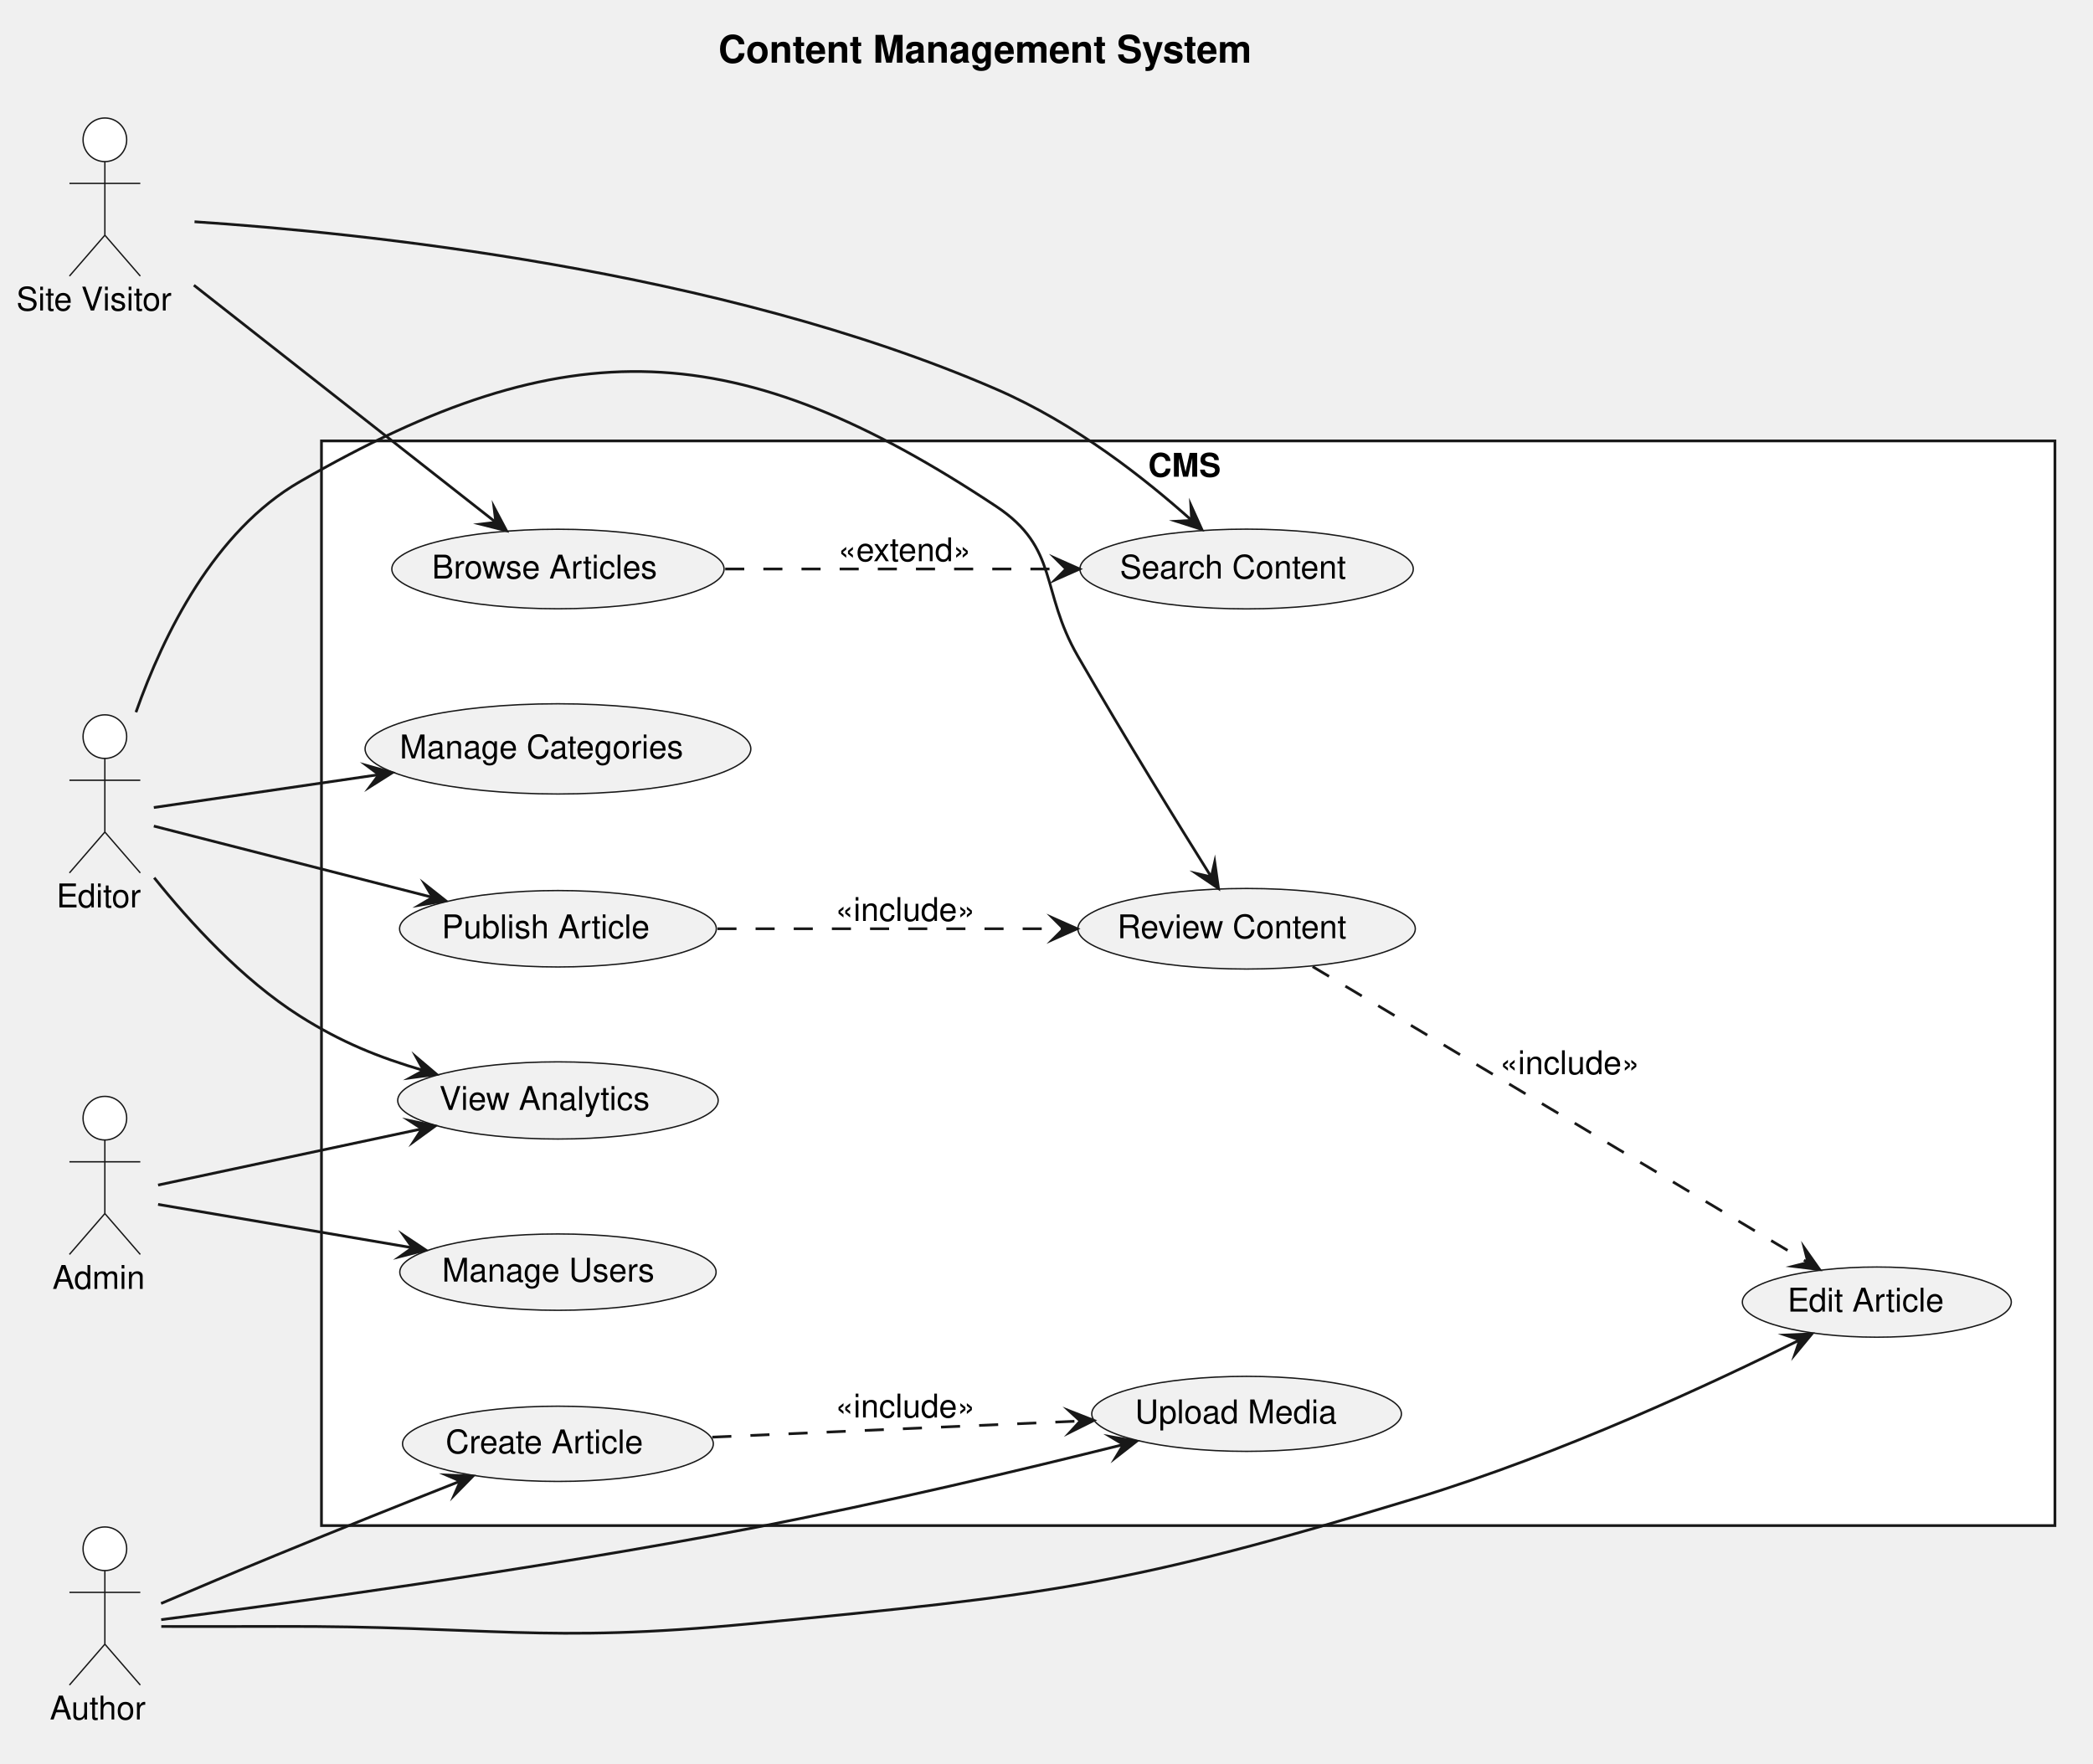
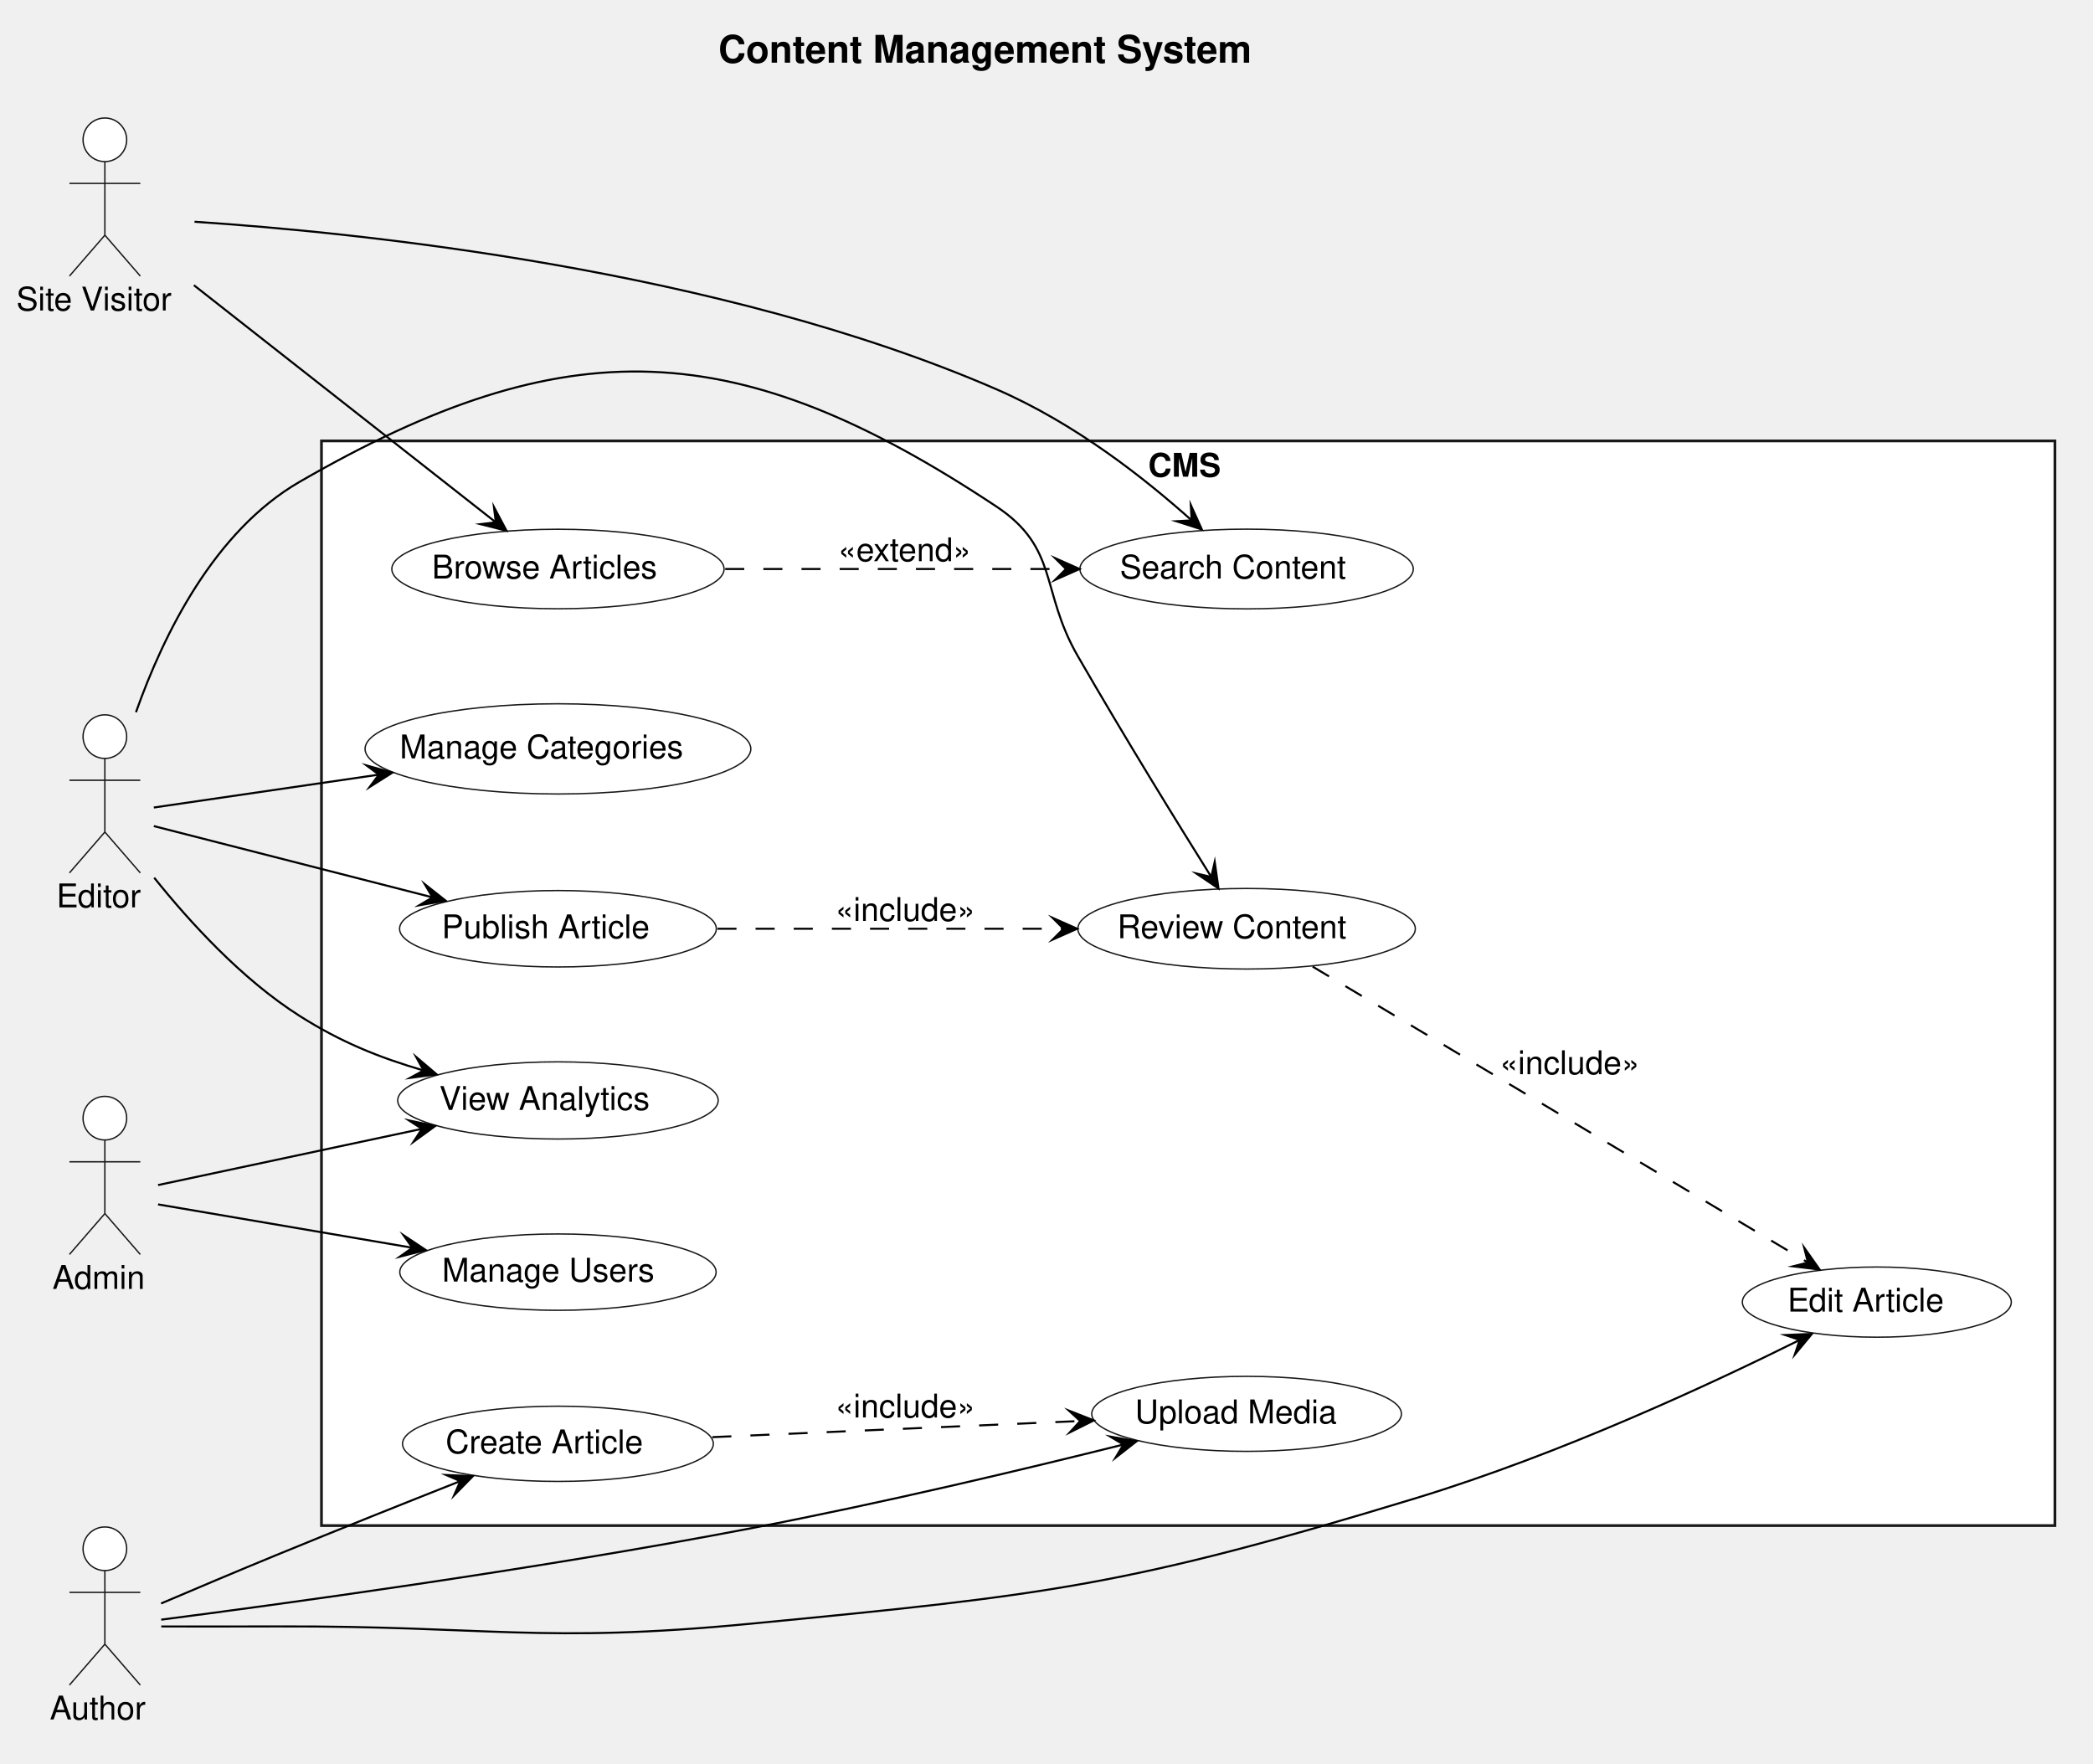
<svg xmlns="http://www.w3.org/2000/svg" contentStyleType="text/css" data-diagram-type="DESCRIPTION" height="647px" preserveAspectRatio="none" style="width:768px;height:647px;background:#FFFFFF;" version="1.1" viewBox="0 0 768 647" width="768px" zoomAndPan="magnify">
  <defs />
  <g>
-     <g class="title" data-source-line="18">
+     <g class="title" data-source-line="43">
      <text fill="#000000" font-family="Helvetica" font-size="14" font-weight="700" lengthAdjust="spacing" textLength="233.823" x="263.603" y="22.995">Content Management System</text>
    </g>
-     <g class="cluster" data-qualified-name="CMS" data-source-line="27" id="ent0005">
+     <g class="cluster" data-qualified-name="CMS" data-source-line="52" id="ent0005">
      <rect fill="#FFFFFF" height="398" style="stroke:#181818;stroke-width:1;" width="636.07" x="117.96" y="161.787" />
      <text fill="#000000" font-family="Helvetica" font-size="12" font-weight="700" lengthAdjust="spacing" textLength="29.391" x="421.3" y="174.925">CMS</text>
    </g>
-     <g class="entity" data-qualified-name="CMS.UC1" data-source-line="28" id="ent0006">
-       <ellipse cx="204.727" cy="529.782" fill="#F1F1F1" rx="57.027" ry="13.805" style="stroke:#181818;stroke-width:0.5;" />
+     <g class="entity" data-qualified-name="CMS.UC1" data-source-line="53" id="ent0006">
+       <ellipse cx="204.727" cy="529.782" fill="#FFFFFF" rx="57.027" ry="13.805" style="stroke:#181818;stroke-width:0.5;" />
      <text fill="#000000" font-family="Helvetica" font-size="12" lengthAdjust="spacing" textLength="82.447" x="163.503" y="533.267">Create Article</text>
    </g>
-     <g class="entity" data-qualified-name="CMS.UC2" data-source-line="29" id="ent0007">
-       <ellipse cx="688.68" cy="477.784" fill="#F1F1F1" rx="49.35" ry="12.877" style="stroke:#181818;stroke-width:0.5;" />
+     <g class="entity" data-qualified-name="CMS.UC2" data-source-line="54" id="ent0007">
+       <ellipse cx="688.68" cy="477.784" fill="#FFFFFF" rx="49.35" ry="12.877" style="stroke:#181818;stroke-width:0.5;" />
      <text fill="#000000" font-family="Helvetica" font-size="12" lengthAdjust="spacing" textLength="65.549" x="655.906" y="481.269">Edit Article</text>
    </g>
-     <g class="entity" data-qualified-name="CMS.UC3" data-source-line="30" id="ent0008">
-       <ellipse cx="457.42" cy="518.791" fill="#F1F1F1" rx="56.819" ry="13.764" style="stroke:#181818;stroke-width:0.5;" />
+     <g class="entity" data-qualified-name="CMS.UC3" data-source-line="55" id="ent0008">
+       <ellipse cx="457.42" cy="518.791" fill="#FFFFFF" rx="56.819" ry="13.764" style="stroke:#181818;stroke-width:0.5;" />
      <text fill="#000000" font-family="Helvetica" font-size="12" lengthAdjust="spacing" textLength="81.902" x="416.468" y="522.275">Upload Media</text>
    </g>
-     <g class="entity" data-qualified-name="CMS.UC4" data-source-line="31" id="ent0009">
-       <ellipse cx="457.423" cy="340.789" fill="#F1F1F1" rx="61.913" ry="14.783" style="stroke:#181818;stroke-width:0.5;" />
+     <g class="entity" data-qualified-name="CMS.UC4" data-source-line="56" id="ent0009">
+       <ellipse cx="457.423" cy="340.789" fill="#FFFFFF" rx="61.913" ry="14.783" style="stroke:#181818;stroke-width:0.5;" />
      <text fill="#000000" font-family="Helvetica" font-size="12" lengthAdjust="spacing" textLength="94.893" x="409.976" y="344.274">Review Content</text>
    </g>
-     <g class="entity" data-qualified-name="CMS.UC5" data-source-line="32" id="ent0010">
-       <ellipse cx="204.731" cy="340.791" fill="#F1F1F1" rx="58.121" ry="14.024" style="stroke:#181818;stroke-width:0.5;" />
+     <g class="entity" data-qualified-name="CMS.UC5" data-source-line="57" id="ent0010">
+       <ellipse cx="204.731" cy="340.791" fill="#FFFFFF" rx="58.121" ry="14.024" style="stroke:#181818;stroke-width:0.5;" />
      <text fill="#000000" font-family="Helvetica" font-size="12" lengthAdjust="spacing" textLength="85.295" x="162.084" y="344.276">Publish Article</text>
    </g>
-     <g class="entity" data-qualified-name="CMS.UC6" data-source-line="33" id="ent0011">
-       <ellipse cx="204.731" cy="274.791" fill="#F1F1F1" rx="70.771" ry="16.554" style="stroke:#181818;stroke-width:0.5;" />
+     <g class="entity" data-qualified-name="CMS.UC6" data-source-line="58" id="ent0011">
+       <ellipse cx="204.731" cy="274.791" fill="#FFFFFF" rx="70.771" ry="16.554" style="stroke:#181818;stroke-width:0.5;" />
      <text fill="#000000" font-family="Helvetica" font-size="12" lengthAdjust="spacing" textLength="116.162" x="146.65" y="278.276">Manage Categories</text>
    </g>
-     <g class="entity" data-qualified-name="CMS.UC7" data-source-line="34" id="ent0012">
-       <ellipse cx="204.73" cy="466.785" fill="#F1F1F1" rx="58.04" ry="14.008" style="stroke:#181818;stroke-width:0.5;" />
+     <g class="entity" data-qualified-name="CMS.UC7" data-source-line="59" id="ent0012">
+       <ellipse cx="204.73" cy="466.785" fill="#FFFFFF" rx="58.04" ry="14.008" style="stroke:#181818;stroke-width:0.5;" />
      <text fill="#000000" font-family="Helvetica" font-size="12" lengthAdjust="spacing" textLength="85.084" x="162.188" y="470.269">Manage Users</text>
    </g>
-     <g class="entity" data-qualified-name="CMS.UC8" data-source-line="35" id="ent0013">
-       <ellipse cx="204.732" cy="403.787" fill="#F1F1F1" rx="58.802" ry="14.16" style="stroke:#181818;stroke-width:0.5;" />
+     <g class="entity" data-qualified-name="CMS.UC8" data-source-line="60" id="ent0013">
+       <ellipse cx="204.732" cy="403.787" fill="#FFFFFF" rx="58.802" ry="14.16" style="stroke:#181818;stroke-width:0.5;" />
      <text fill="#000000" font-family="Helvetica" font-size="12" lengthAdjust="spacing" textLength="87.047" x="161.208" y="407.272">View Analytics</text>
    </g>
-     <g class="entity" data-qualified-name="CMS.UC9" data-source-line="36" id="ent0014">
-       <ellipse cx="204.731" cy="208.789" fill="#F1F1F1" rx="60.961" ry="14.592" style="stroke:#181818;stroke-width:0.5;" />
+     <g class="entity" data-qualified-name="CMS.UC9" data-source-line="61" id="ent0014">
+       <ellipse cx="204.731" cy="208.789" fill="#FFFFFF" rx="60.961" ry="14.592" style="stroke:#181818;stroke-width:0.5;" />
      <text fill="#000000" font-family="Helvetica" font-size="12" lengthAdjust="spacing" textLength="92.519" x="158.471" y="212.274">Browse Articles</text>
    </g>
-     <g class="entity" data-qualified-name="CMS.UC10" data-source-line="37" id="ent0015">
-       <ellipse cx="457.425" cy="208.79" fill="#F1F1F1" rx="61.165" ry="14.633" style="stroke:#181818;stroke-width:0.5;" />
+     <g class="entity" data-qualified-name="CMS.UC10" data-source-line="62" id="ent0015">
+       <ellipse cx="457.425" cy="208.79" fill="#FFFFFF" rx="61.165" ry="14.633" style="stroke:#181818;stroke-width:0.5;" />
      <text fill="#000000" font-family="Helvetica" font-size="12" lengthAdjust="spacing" textLength="93.029" x="410.91" y="212.274">Search Content</text>
    </g>
-     <g class="entity" data-qualified-name="Author" data-source-line="22" id="ent0001">
+     <g class="entity" data-qualified-name="Author" data-source-line="47" id="ent0001">
      <ellipse cx="38.48" cy="568.297" fill="#FFFFFF" rx="8" ry="8" style="stroke:#181818;stroke-width:0.5;" />
      <path d="M38.48,576.297 L38.48,603.297 M25.48,584.297 L51.48,584.297 M38.48,603.297 L25.48,618.297 M38.48,603.297 L51.48,618.297" fill="none" style="stroke:#181818;stroke-width:0.5;" />
      <text fill="#000000" font-family="Helvetica" font-size="12" lengthAdjust="spacing" textLength="40.4" x="18.28" y="630.936">Author</text>
    </g>
-     <g class="entity" data-qualified-name="Editor" data-source-line="23" id="ent0002">
+     <g class="entity" data-qualified-name="Editor" data-source-line="48" id="ent0002">
      <ellipse cx="38.477" cy="270.297" fill="#FFFFFF" rx="8" ry="8" style="stroke:#181818;stroke-width:0.5;" />
      <path d="M38.477,278.297 L38.477,305.297 M25.477,286.297 L51.477,286.297 M38.477,305.297 L25.477,320.297 M38.477,305.297 L51.477,320.297" fill="none" style="stroke:#181818;stroke-width:0.5;" />
      <text fill="#000000" font-family="Helvetica" font-size="12" lengthAdjust="spacing" textLength="35.514" x="20.72" y="332.935">Editor</text>
    </g>
-     <g class="entity" data-qualified-name="Admin" data-source-line="24" id="ent0003">
+     <g class="entity" data-qualified-name="Admin" data-source-line="49" id="ent0003">
      <ellipse cx="38.477" cy="410.297" fill="#FFFFFF" rx="8" ry="8" style="stroke:#181818;stroke-width:0.5;" />
      <path d="M38.477,418.297 L38.477,445.297 M25.477,426.297 L51.477,426.297 M38.477,445.297 L25.477,460.297 M38.477,445.297 L51.477,460.297" fill="none" style="stroke:#181818;stroke-width:0.5;" />
      <text fill="#000000" font-family="Helvetica" font-size="12" lengthAdjust="spacing" textLength="38.455" x="19.25" y="472.935">Admin</text>
    </g>
-     <g class="entity" data-qualified-name="Visitor" data-source-line="25" id="ent0004">
+     <g class="entity" data-qualified-name="Visitor" data-source-line="50" id="ent0004">
      <ellipse cx="38.481" cy="51.297" fill="#FFFFFF" rx="8" ry="8" style="stroke:#181818;stroke-width:0.5;" />
      <path d="M38.481,59.297 L38.481,86.297 M25.481,67.297 L51.481,67.297 M38.481,86.297 L25.481,101.297 M38.481,86.297 L51.481,101.297" fill="none" style="stroke:#181818;stroke-width:0.5;" />
      <text fill="#000000" font-family="Helvetica" font-size="12" lengthAdjust="spacing" textLength="64.963" x="6" y="113.936">Site Visitor</text>
    </g>
-     <g class="link" data-entity-1="ent0001" data-entity-2="ent0006" data-link-type="dependency" data-source-line="40" id="lnk16">
-       <path d="M59.1,588.367 C71.15,583.227 86.92,576.557 100.96,570.787 C125.31,560.777 148.38,551.585 168.89,543.475" fill="none" id="Author-to-UC1" style="stroke:#181818;stroke-width:1;" />
-       <polygon fill="#181818" points="173.54,541.637,163.7,541.226,168.89,543.475,166.641,548.666,173.54,541.637" style="stroke:#181818;stroke-width:1;stroke-linejoin:miter;stroke-miterlimit:10;" />
+     <g class="link" data-entity-1="ent0001" data-entity-2="ent0006" data-link-type="dependency" data-source-line="65" id="lnk16">
+       <path d="M59.1,588.367 C71.15,583.227 86.92,576.557 100.96,570.787 C125.31,560.777 148.38,551.585 168.89,543.475" fill="none" id="Author-to-UC1" style="stroke:#000000;stroke-width:0.75;" />
+       <polygon fill="#000000" points="173.54,541.637,163.7,541.226,168.89,543.475,166.641,548.666,173.54,541.637" style="stroke:#000000;stroke-width:0.75;stroke-linejoin:miter;stroke-miterlimit:10;" />
    </g>
-     <g class="link" data-entity-1="ent0001" data-entity-2="ent0007" data-link-type="dependency" data-source-line="41" id="lnk17">
-       <path d="M59.18,596.807 C71.48,596.827 87.64,596.827 101.96,596.787 C179.09,596.557 198.73,603.187 275.51,595.787 C385.27,585.197 413.83,581.877 519.33,549.787 C573.16,533.407 628.552,507.481 660.382,491.671" fill="none" id="Author-to-UC2" style="stroke:#181818;stroke-width:1;" />
-       <polygon fill="#181818" points="664.86,489.447,655.02,489.868,660.382,491.671,658.579,497.033,664.86,489.447" style="stroke:#181818;stroke-width:1;stroke-linejoin:miter;stroke-miterlimit:10;" />
+     <g class="link" data-entity-1="ent0001" data-entity-2="ent0007" data-link-type="dependency" data-source-line="66" id="lnk17">
+       <path d="M59.18,596.807 C71.48,596.827 87.64,596.827 101.96,596.787 C179.09,596.557 198.73,603.187 275.51,595.787 C385.27,585.197 413.83,581.877 519.33,549.787 C573.16,533.407 628.552,507.481 660.382,491.671" fill="none" id="Author-to-UC2" style="stroke:#000000;stroke-width:0.75;" />
+       <polygon fill="#000000" points="664.86,489.447,655.02,489.868,660.382,491.671,658.579,497.033,664.86,489.447" style="stroke:#000000;stroke-width:0.75;stroke-linejoin:miter;stroke-miterlimit:10;" />
    </g>
-     <g class="link" data-entity-1="ent0001" data-entity-2="ent0008" data-link-type="dependency" data-source-line="42" id="lnk18">
-       <path d="M59.15,594.307 C99.75,589.067 195.72,576.107 275.51,560.787 C324.59,551.357 375.699,539.157 412.229,530.047" fill="none" id="Author-to-UC3" style="stroke:#181818;stroke-width:1;" />
-       <polygon fill="#181818" points="417.08,528.837,407.38,527.134,412.229,530.047,409.315,534.896,417.08,528.837" style="stroke:#181818;stroke-width:1;stroke-linejoin:miter;stroke-miterlimit:10;" />
+     <g class="link" data-entity-1="ent0001" data-entity-2="ent0008" data-link-type="dependency" data-source-line="67" id="lnk18">
+       <path d="M59.15,594.307 C99.75,589.067 195.72,576.107 275.51,560.787 C324.59,551.357 375.699,539.157 412.229,530.047" fill="none" id="Author-to-UC3" style="stroke:#000000;stroke-width:0.75;" />
+       <polygon fill="#000000" points="417.08,528.837,407.38,527.134,412.229,530.047,409.315,534.896,417.08,528.837" style="stroke:#000000;stroke-width:0.75;stroke-linejoin:miter;stroke-miterlimit:10;" />
    </g>
-     <g class="link" data-entity-1="ent0002" data-entity-2="ent0009" data-link-type="dependency" data-source-line="44" id="lnk19">
-       <path d="M49.89,261.337 C60.08,232.567 78.71,194.817 109.96,176.787 C208.39,119.977 270.79,122.977 365.51,185.787 C388.71,201.167 381.59,216.667 395.51,240.787 C413.18,271.417 432.318,302.368 444.458,321.768" fill="none" id="Editor-to-UC4" style="stroke:#181818;stroke-width:1;" />
-       <polygon fill="#181818" points="447.11,326.007,445.727,316.256,444.458,321.768,438.945,320.499,447.11,326.007" style="stroke:#181818;stroke-width:1;stroke-linejoin:miter;stroke-miterlimit:10;" />
+     <g class="link" data-entity-1="ent0002" data-entity-2="ent0009" data-link-type="dependency" data-source-line="69" id="lnk19">
+       <path d="M49.89,261.337 C60.08,232.567 78.71,194.817 109.96,176.787 C208.39,119.977 270.79,122.977 365.51,185.787 C388.71,201.167 381.59,216.667 395.51,240.787 C413.18,271.417 432.318,302.368 444.458,321.768" fill="none" id="Editor-to-UC4" style="stroke:#000000;stroke-width:0.75;" />
+       <polygon fill="#000000" points="447.11,326.007,445.727,316.256,444.458,321.768,438.945,320.499,447.11,326.007" style="stroke:#000000;stroke-width:0.75;stroke-linejoin:miter;stroke-miterlimit:10;" />
    </g>
-     <g class="link" data-entity-1="ent0002" data-entity-2="ent0010" data-link-type="dependency" data-source-line="45" id="lnk20">
-       <path d="M56.44,303.117 C81.52,309.537 124.396,320.498 158.726,329.278" fill="none" id="Editor-to-UC5" style="stroke:#181818;stroke-width:1;" />
-       <polygon fill="#181818" points="163.57,330.517,155.842,324.412,158.726,329.278,153.859,332.162,163.57,330.517" style="stroke:#181818;stroke-width:1;stroke-linejoin:miter;stroke-miterlimit:10;" />
+     <g class="link" data-entity-1="ent0002" data-entity-2="ent0010" data-link-type="dependency" data-source-line="70" id="lnk20">
+       <path d="M56.44,303.117 C81.52,309.537 124.396,320.498 158.726,329.278" fill="none" id="Editor-to-UC5" style="stroke:#000000;stroke-width:0.75;" />
+       <polygon fill="#000000" points="163.57,330.517,155.842,324.412,158.726,329.278,153.859,332.162,163.57,330.517" style="stroke:#000000;stroke-width:0.75;stroke-linejoin:miter;stroke-miterlimit:10;" />
    </g>
-     <g class="link" data-entity-1="ent0002" data-entity-2="ent0011" data-link-type="dependency" data-source-line="46" id="lnk21">
-       <path d="M56.44,296.307 C77.01,293.297 107.862,288.789 139.023,284.239" fill="none" id="Editor-to-UC6" style="stroke:#181818;stroke-width:1;" />
-       <polygon fill="#181818" points="143.97,283.517,134.487,280.859,139.023,284.239,135.642,288.775,143.97,283.517" style="stroke:#181818;stroke-width:1;stroke-linejoin:miter;stroke-miterlimit:10;" />
+     <g class="link" data-entity-1="ent0002" data-entity-2="ent0011" data-link-type="dependency" data-source-line="71" id="lnk21">
+       <path d="M56.44,296.307 C77.01,293.297 107.862,288.789 139.023,284.239" fill="none" id="Editor-to-UC6" style="stroke:#000000;stroke-width:0.75;" />
+       <polygon fill="#000000" points="143.97,283.517,134.487,280.859,139.023,284.239,135.642,288.775,143.97,283.517" style="stroke:#000000;stroke-width:0.75;stroke-linejoin:miter;stroke-miterlimit:10;" />
    </g>
-     <g class="link" data-entity-1="ent0002" data-entity-2="ent0013" data-link-type="dependency" data-source-line="47" id="lnk22">
-       <path d="M56.58,322.067 C69.59,338.307 88.83,359.397 109.96,372.787 C125.17,382.417 138.882,387.95 155.422,392.8" fill="none" id="Editor-to-UC8" style="stroke:#181818;stroke-width:1;" />
-       <polygon fill="#181818" points="160.22,394.207,152.709,387.836,155.422,392.8,150.458,395.513,160.22,394.207" style="stroke:#181818;stroke-width:1;stroke-linejoin:miter;stroke-miterlimit:10;" />
+     <g class="link" data-entity-1="ent0002" data-entity-2="ent0013" data-link-type="dependency" data-source-line="72" id="lnk22">
+       <path d="M56.58,322.067 C69.59,338.307 88.83,359.397 109.96,372.787 C125.17,382.417 138.882,387.95 155.422,392.8" fill="none" id="Editor-to-UC8" style="stroke:#000000;stroke-width:0.75;" />
+       <polygon fill="#000000" points="160.22,394.207,152.709,387.836,155.422,392.8,150.458,395.513,160.22,394.207" style="stroke:#000000;stroke-width:0.75;stroke-linejoin:miter;stroke-miterlimit:10;" />
    </g>
-     <g class="link" data-entity-1="ent0003" data-entity-2="ent0012" data-link-type="dependency" data-source-line="49" id="lnk23">
-       <path d="M58,441.937 C81.66,445.977 118.541,452.256 151.321,457.846" fill="none" id="Admin-to-UC7" style="stroke:#181818;stroke-width:1;" />
-       <polygon fill="#181818" points="156.25,458.687,148.05,453.231,151.321,457.846,146.706,461.117,156.25,458.687" style="stroke:#181818;stroke-width:1;stroke-linejoin:miter;stroke-miterlimit:10;" />
+     <g class="link" data-entity-1="ent0003" data-entity-2="ent0012" data-link-type="dependency" data-source-line="74" id="lnk23">
+       <path d="M58,441.937 C81.66,445.977 118.541,452.256 151.321,457.846" fill="none" id="Admin-to-UC7" style="stroke:#000000;stroke-width:0.75;" />
+       <polygon fill="#000000" points="156.25,458.687,148.05,453.231,151.321,457.846,146.706,461.117,156.25,458.687" style="stroke:#000000;stroke-width:0.75;stroke-linejoin:miter;stroke-miterlimit:10;" />
    </g>
-     <g class="link" data-entity-1="ent0003" data-entity-2="ent0013" data-link-type="dependency" data-source-line="50" id="lnk24">
-       <path d="M58,434.837 C82.5,429.617 121.57,421.288 154.82,414.208" fill="none" id="Admin-to-UC8" style="stroke:#181818;stroke-width:1;" />
-       <polygon fill="#181818" points="159.71,413.167,150.074,411.129,154.82,414.208,151.74,418.954,159.71,413.167" style="stroke:#181818;stroke-width:1;stroke-linejoin:miter;stroke-miterlimit:10;" />
+     <g class="link" data-entity-1="ent0003" data-entity-2="ent0013" data-link-type="dependency" data-source-line="75" id="lnk24">
+       <path d="M58,434.837 C82.5,429.617 121.57,421.288 154.82,414.208" fill="none" id="Admin-to-UC8" style="stroke:#000000;stroke-width:0.75;" />
+       <polygon fill="#000000" points="159.71,413.167,150.074,411.129,154.82,414.208,151.74,418.954,159.71,413.167" style="stroke:#000000;stroke-width:0.75;stroke-linejoin:miter;stroke-miterlimit:10;" />
    </g>
-     <g class="link" data-entity-1="ent0004" data-entity-2="ent0014" data-link-type="dependency" data-source-line="52" id="lnk25">
-       <path d="M71.15,104.657 C105.27,131.447 154.428,170.058 181.928,191.658" fill="none" id="Visitor-to-UC9" style="stroke:#181818;stroke-width:1;" />
-       <polygon fill="#181818" points="185.86,194.747,181.253,186.042,181.928,191.658,176.311,192.333,185.86,194.747" style="stroke:#181818;stroke-width:1;stroke-linejoin:miter;stroke-miterlimit:10;" />
+     <g class="link" data-entity-1="ent0004" data-entity-2="ent0014" data-link-type="dependency" data-source-line="77" id="lnk25">
+       <path d="M71.15,104.657 C105.27,131.447 154.428,170.058 181.928,191.658" fill="none" id="Visitor-to-UC9" style="stroke:#000000;stroke-width:0.75;" />
+       <polygon fill="#000000" points="185.86,194.747,181.253,186.042,181.928,191.658,176.311,192.333,185.86,194.747" style="stroke:#000000;stroke-width:0.75;stroke-linejoin:miter;stroke-miterlimit:10;" />
    </g>
-     <g class="link" data-entity-1="ent0004" data-entity-2="ent0015" data-link-type="dependency" data-source-line="53" id="lnk26">
-       <path d="M71.38,81.367 C131.35,85.317 263.97,98.717 365.51,142.787 C394.85,155.517 420.179,175.688 437.269,190.938" fill="none" id="Visitor-to-UC10" style="stroke:#181818;stroke-width:1;" />
-       <polygon fill="#181818" points="441,194.267,436.948,185.29,437.269,190.938,431.622,191.259,441,194.267" style="stroke:#181818;stroke-width:1;stroke-linejoin:miter;stroke-miterlimit:10;" />
+     <g class="link" data-entity-1="ent0004" data-entity-2="ent0015" data-link-type="dependency" data-source-line="78" id="lnk26">
+       <path d="M71.38,81.367 C131.35,85.317 263.97,98.717 365.51,142.787 C394.85,155.517 420.179,175.688 437.269,190.938" fill="none" id="Visitor-to-UC10" style="stroke:#000000;stroke-width:0.75;" />
+       <polygon fill="#000000" points="441,194.267,436.948,185.29,437.269,190.938,431.622,191.259,441,194.267" style="stroke:#000000;stroke-width:0.75;stroke-linejoin:miter;stroke-miterlimit:10;" />
    </g>
-     <g class="link" data-entity-1="ent0009" data-entity-2="ent0007" data-link-type="dependency" data-source-line="55" id="lnk27">
-       <path d="M481.66,354.677 C526.74,381.607 621.038,437.962 663.398,463.272" fill="none" id="UC4-to-UC2" style="stroke:#181818;stroke-width:1;stroke-dasharray:7,7;" />
-       <polygon fill="#181818" points="667.69,465.837,662.016,457.787,663.398,463.272,657.912,464.654,667.69,465.837" style="stroke:#181818;stroke-width:1;stroke-linejoin:miter;stroke-miterlimit:10;" />
+     <g class="link" data-entity-1="ent0009" data-entity-2="ent0007" data-link-type="dependency" data-source-line="80" id="lnk27">
+       <path d="M481.66,354.677 C526.74,381.607 621.038,437.962 663.398,463.272" fill="none" id="UC4-to-UC2" style="stroke:#000000;stroke-width:0.75;stroke-dasharray:7,7;" />
+       <polygon fill="#000000" points="667.69,465.837,662.016,457.787,663.398,463.272,657.912,464.654,667.69,465.837" style="stroke:#000000;stroke-width:0.75;stroke-linejoin:miter;stroke-miterlimit:10;" />
      <text fill="#000000" font-family="Helvetica" font-size="12" lengthAdjust="spacing" textLength="58.16" x="550.33" y="394.146">«include»</text>
    </g>
-     <g class="link" data-entity-1="ent0010" data-entity-2="ent0009" data-link-type="dependency" data-source-line="56" id="lnk28">
-       <path d="M263.25,340.787 C302.71,340.787 350.01,340.787 390.24,340.787" fill="none" id="UC5-to-UC4" style="stroke:#181818;stroke-width:1;stroke-dasharray:7,7;" />
-       <polygon fill="#181818" points="395.24,340.787,386.24,336.787,390.24,340.787,386.24,344.787,395.24,340.787" style="stroke:#181818;stroke-width:1;stroke-linejoin:miter;stroke-miterlimit:10;" />
+     <g class="link" data-entity-1="ent0010" data-entity-2="ent0009" data-link-type="dependency" data-source-line="81" id="lnk28">
+       <path d="M263.25,340.787 C302.71,340.787 350.01,340.787 390.24,340.787" fill="none" id="UC5-to-UC4" style="stroke:#000000;stroke-width:0.75;stroke-dasharray:7,7;" />
+       <polygon fill="#000000" points="395.24,340.787,386.24,336.787,390.24,340.787,386.24,344.787,395.24,340.787" style="stroke:#000000;stroke-width:0.75;stroke-linejoin:miter;stroke-miterlimit:10;" />
      <text fill="#000000" font-family="Helvetica" font-size="12" lengthAdjust="spacing" textLength="58.16" x="306.51" y="337.925">«include»</text>
    </g>
-     <g class="link" data-entity-1="ent0006" data-entity-2="ent0008" data-link-type="dependency" data-source-line="57" id="lnk29">
-       <path d="M261.37,527.337 C303.06,525.517 354.835,523.236 396.375,521.416" fill="none" id="UC1-to-UC3" style="stroke:#181818;stroke-width:1;stroke-dasharray:7,7;" />
-       <polygon fill="#181818" points="401.37,521.197,392.204,517.595,396.375,521.416,392.554,525.587,401.37,521.197" style="stroke:#181818;stroke-width:1;stroke-linejoin:miter;stroke-miterlimit:10;" />
+     <g class="link" data-entity-1="ent0006" data-entity-2="ent0008" data-link-type="dependency" data-source-line="82" id="lnk29">
+       <path d="M261.37,527.337 C303.06,525.517 354.835,523.236 396.375,521.416" fill="none" id="UC1-to-UC3" style="stroke:#000000;stroke-width:0.75;stroke-dasharray:7,7;" />
+       <polygon fill="#000000" points="401.37,521.197,392.204,517.595,396.375,521.416,392.554,525.587,401.37,521.197" style="stroke:#000000;stroke-width:0.75;stroke-linejoin:miter;stroke-miterlimit:10;" />
      <text fill="#000000" font-family="Helvetica" font-size="12" lengthAdjust="spacing" textLength="58.16" x="306.51" y="520.115">«include»</text>
    </g>
-     <g class="link" data-entity-1="ent0014" data-entity-2="ent0015" data-link-type="dependency" data-source-line="58" id="lnk30">
-       <path d="M266.1,208.787 C305.5,208.787 351.76,208.787 391.14,208.787" fill="none" id="UC9-to-UC10" style="stroke:#181818;stroke-width:1;stroke-dasharray:7,7;" />
-       <polygon fill="#181818" points="396.14,208.787,387.14,204.787,391.14,208.787,387.14,212.787,396.14,208.787" style="stroke:#181818;stroke-width:1;stroke-linejoin:miter;stroke-miterlimit:10;" />
+     <g class="link" data-entity-1="ent0014" data-entity-2="ent0015" data-link-type="dependency" data-source-line="83" id="lnk30">
+       <path d="M266.1,208.787 C305.5,208.787 351.76,208.787 391.14,208.787" fill="none" id="UC9-to-UC10" style="stroke:#000000;stroke-width:0.75;stroke-dasharray:7,7;" />
+       <polygon fill="#000000" points="396.14,208.787,387.14,204.787,391.14,208.787,387.14,212.787,396.14,208.787" style="stroke:#000000;stroke-width:0.75;stroke-linejoin:miter;stroke-miterlimit:10;" />
      <text fill="#000000" font-family="Helvetica" font-size="12" lengthAdjust="spacing" textLength="56.478" x="307.51" y="205.925">«extend»</text>
    </g>
  </g>
</svg>
